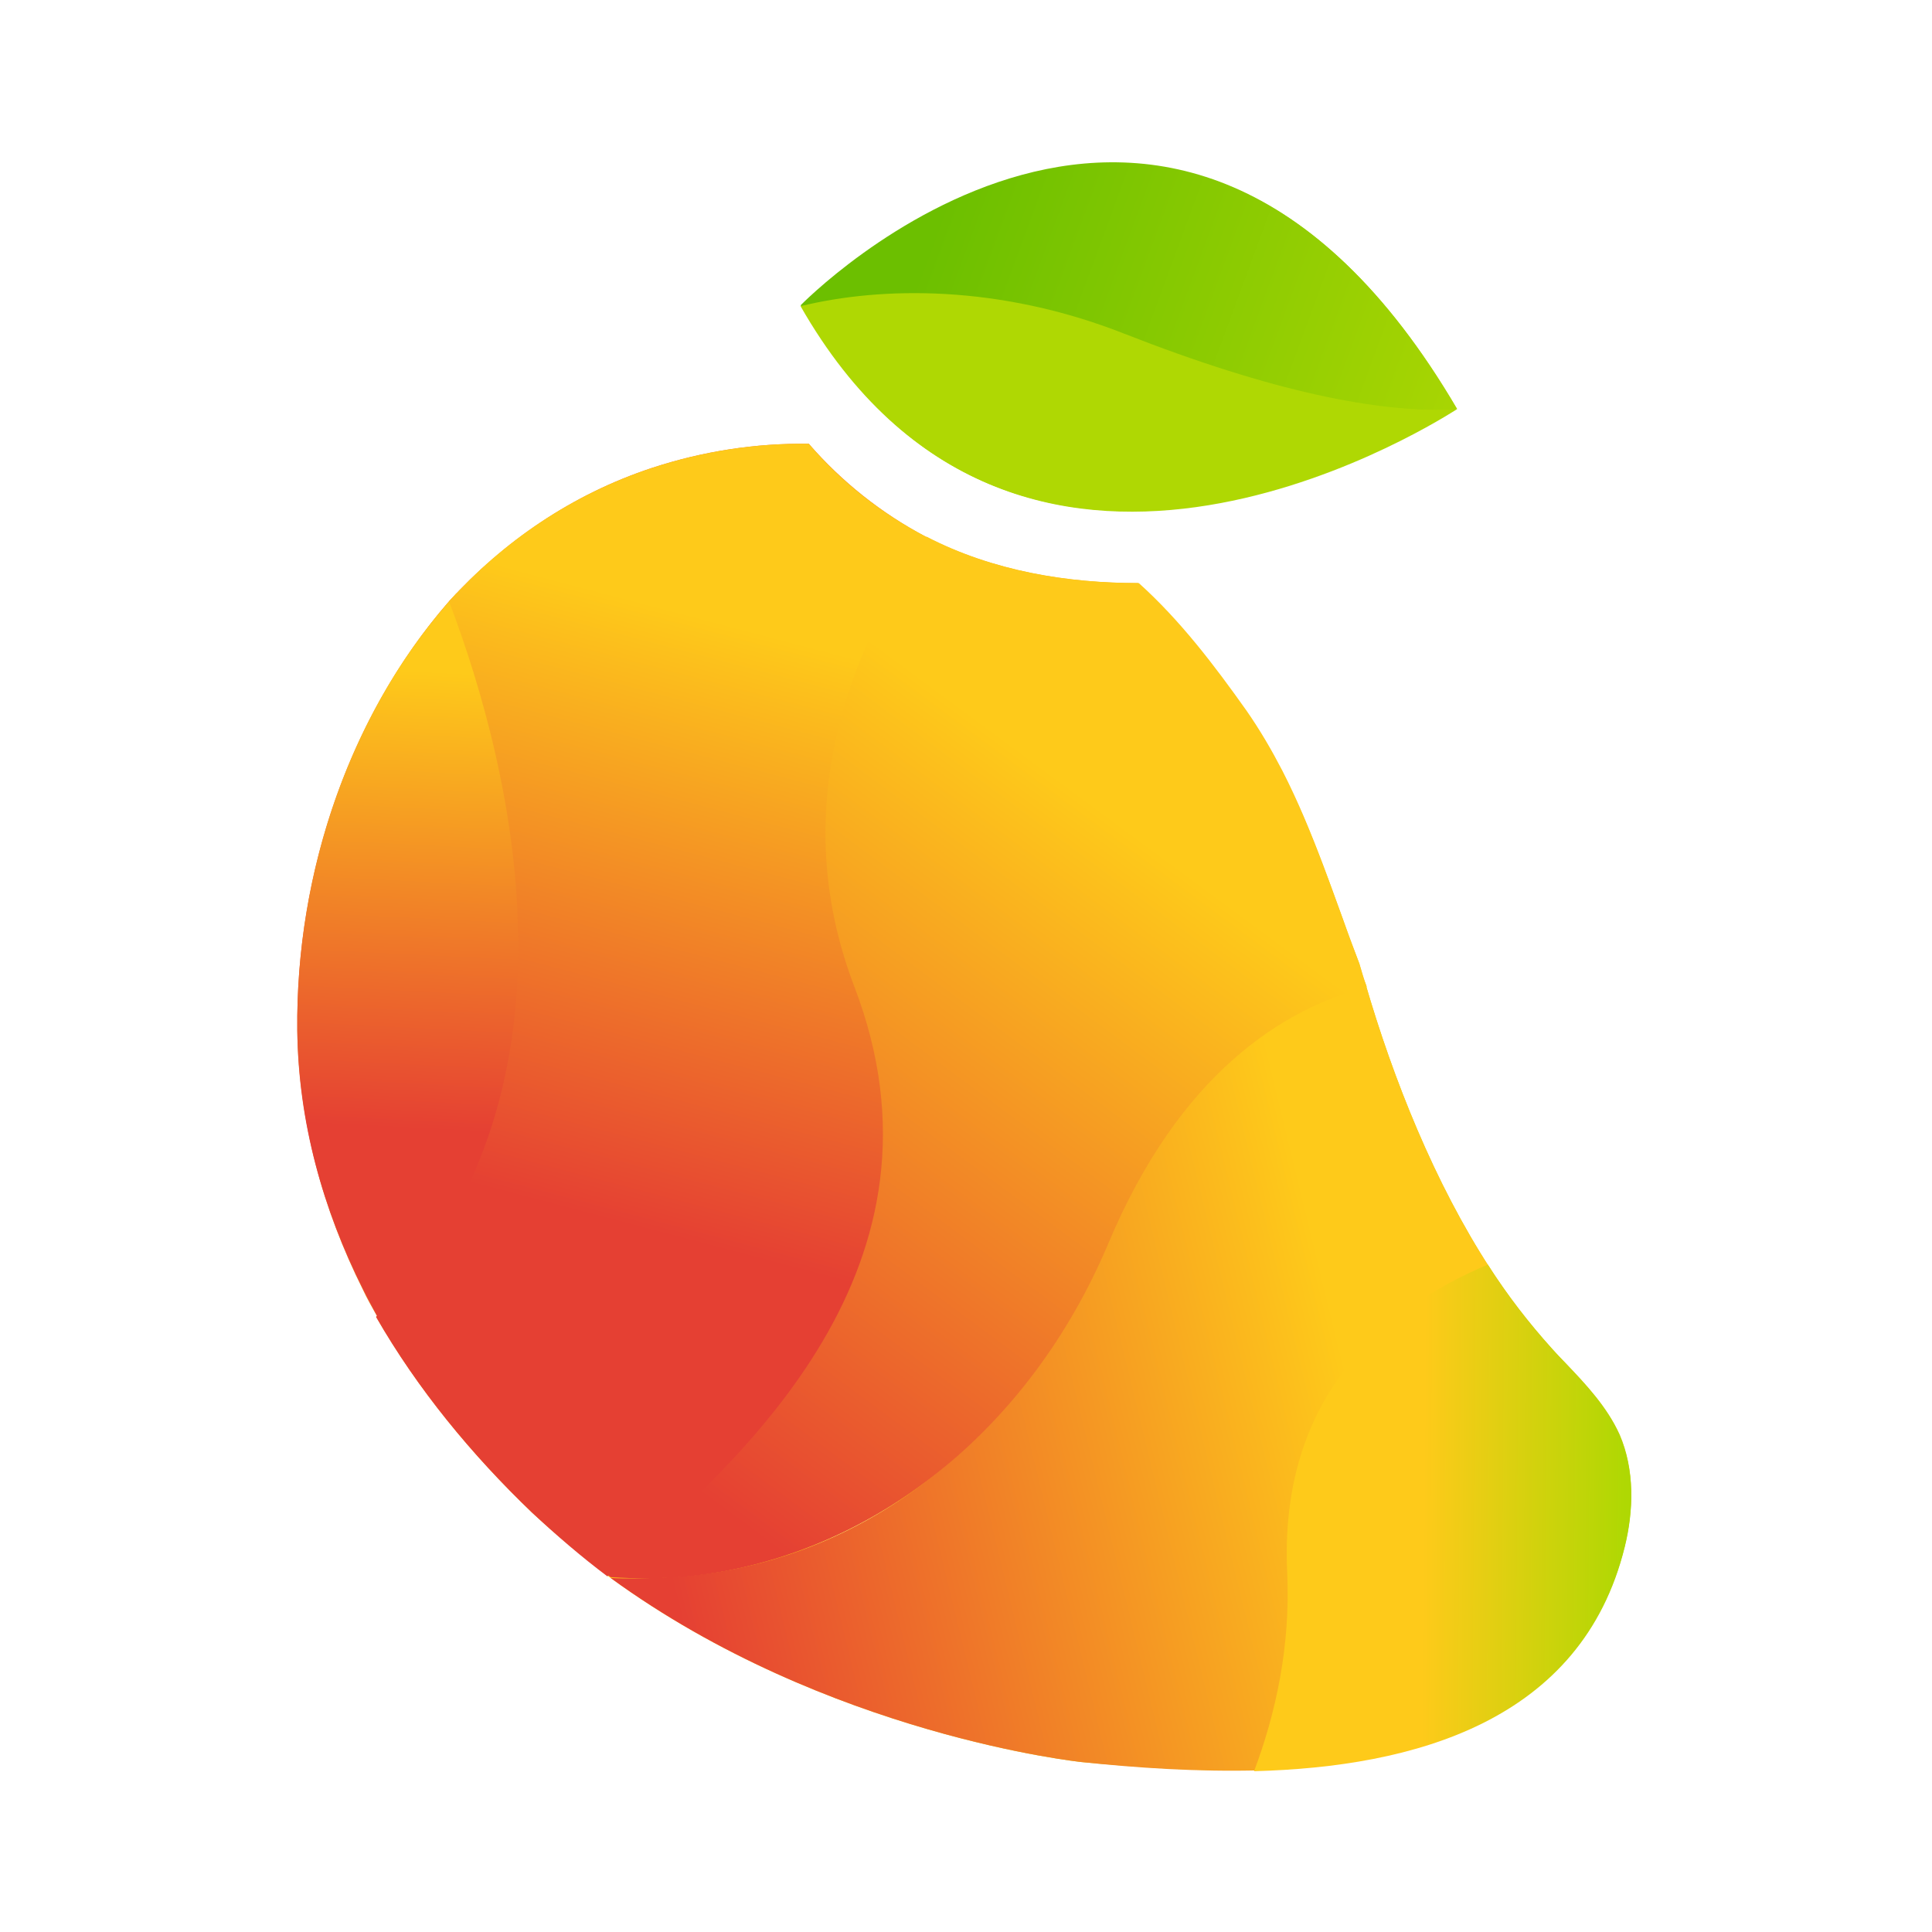
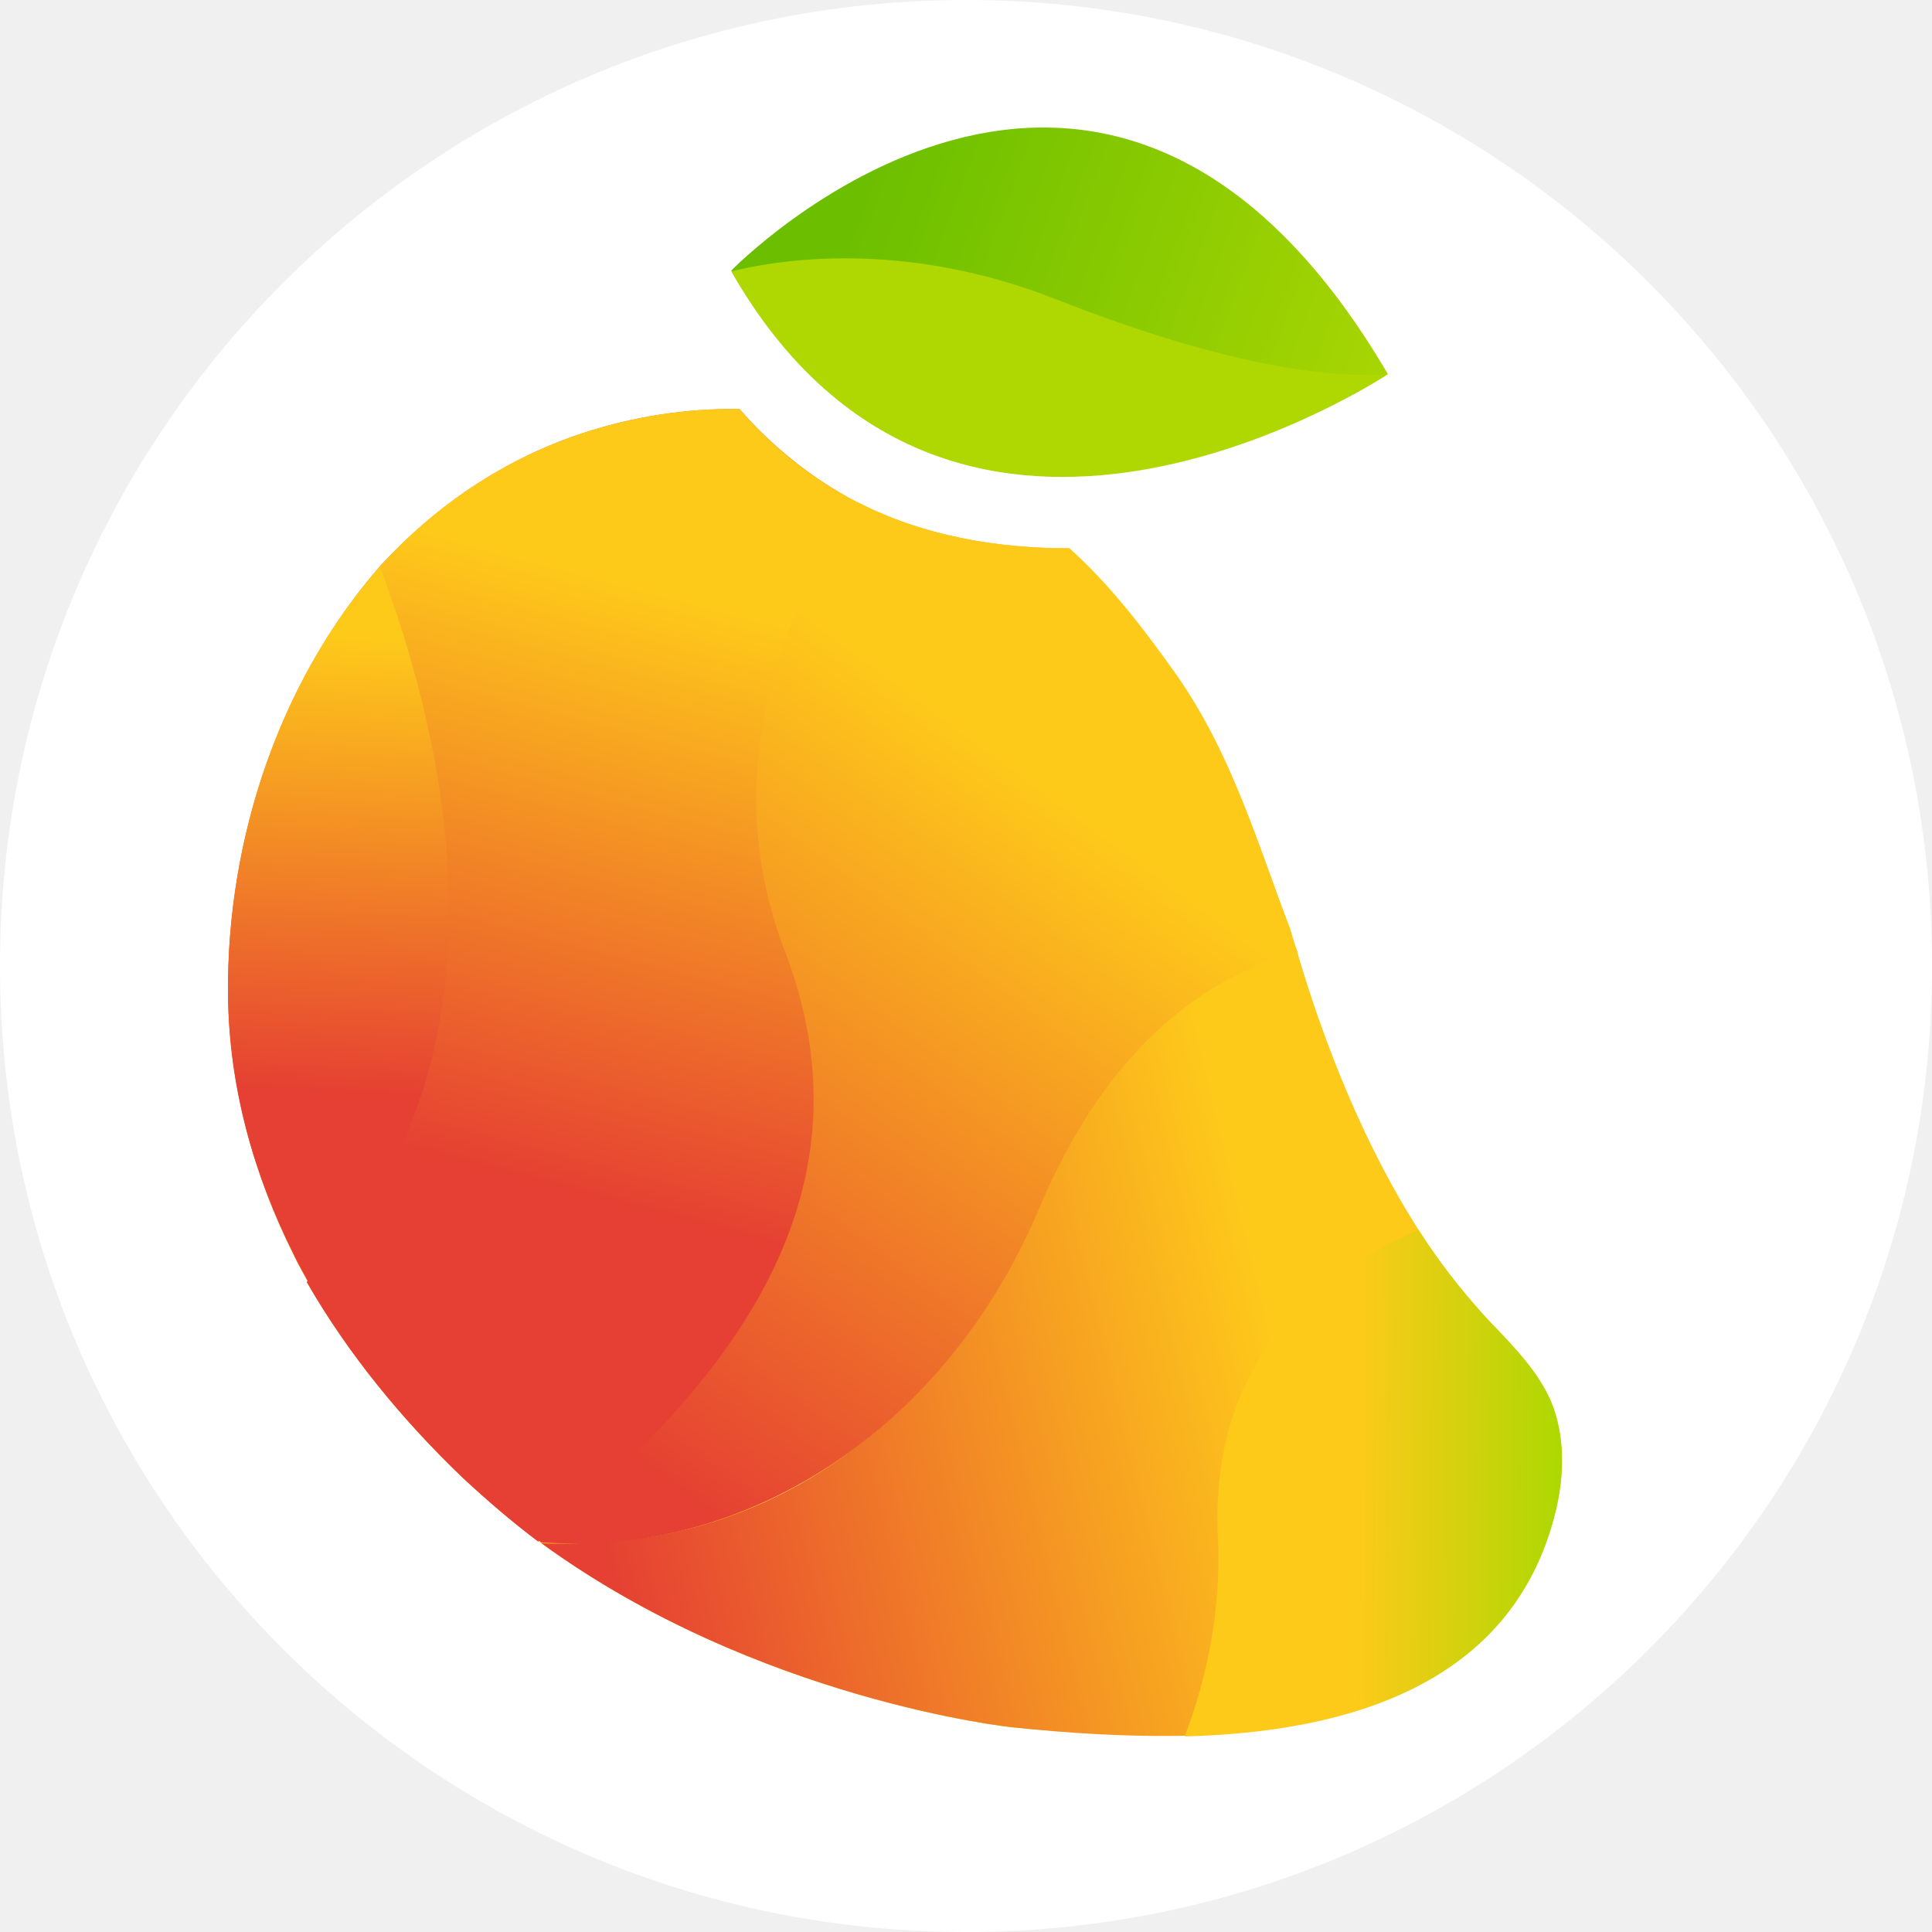
- <svg xmlns="http://www.w3.org/2000/svg" viewBox="0 0 500 500" fill="none">
-   <rect width="500" height="500" fill="white" />
-   <path fill-rule="evenodd" clip-rule="evenodd" d="M239.582 138.891C257.177 147.903 276.273 150.907 294.512 150.907C305.24 160.777 314.037 172.149 322.405 183.95C325.839 188.885 329.057 194.035 331.632 199.399C338.069 211.629 342.789 224.718 347.51 237.807C348.797 241.669 350.299 245.531 351.801 249.393C352.23 251.11 352.66 252.612 353.303 254.328C360.599 279.433 371.327 306.254 385.703 328.354C390.424 335.65 395.788 342.516 401.581 348.953C402.654 350.24 403.941 351.528 405.014 352.601C410.593 358.394 415.957 364.187 419.176 371.268C423.038 380.28 422.823 390.579 420.463 400.235C409.306 445.294 365.963 457.095 324.551 458.168C309.102 458.383 293.653 457.31 279.921 456.022C279.921 456.022 214.048 449.156 158.046 408.388L156.33 407.101C149.893 402.166 143.67 397.016 137.662 391.437C121.999 376.418 108.052 359.467 97.323 340.799L97.538 340.585C96.251 338.225 94.963 336.079 93.89 333.719C83.591 313.12 77.369 290.59 76.939 266.773C76.51 226.434 90.243 185.452 116.205 155.627C130.367 140.178 147.962 127.948 168.775 121.082C181.863 116.79 195.596 114.645 209.328 114.859C217.911 124.729 228.21 132.883 239.582 138.891ZM207.611 401.093C217.052 397.66 226.064 392.939 234.218 387.361C225.85 392.939 216.838 397.66 207.611 401.093Z" fill="url(#paint0_linear_20_98)" />
-   <path fill-rule="evenodd" clip-rule="evenodd" d="M376.477 106.276L377.12 105.847C303.524 -19.675 207.397 79.241 207.397 79.241L207.612 79.455C262.756 176.44 367.894 111.641 376.477 106.276Z" fill="url(#paint1_linear_20_98)" />
-   <path d="M285.285 322.344C265.116 370.837 226.064 402.807 179.074 407.742C178.001 407.957 165.127 408.815 158.046 408.386C214.049 449.154 279.921 456.02 279.921 456.02C294.083 457.522 309.961 458.595 326.053 458.166C331.632 443.361 334.851 426.624 333.992 407.313C331.847 362.897 357.595 339.939 385.703 328.352C371.327 306.252 360.599 279.431 353.303 254.326C331.417 260.119 303.738 278.358 285.285 322.344Z" fill="url(#paint2_linear_20_98)" />
-   <path d="M333.133 407.1C333.992 426.196 330.129 443.576 324.551 458.381C365.962 457.309 409.305 445.507 420.462 400.448C422.823 391.007 423.037 380.493 419.175 371.481C415.313 362.684 408.018 356.032 401.58 348.952C395.573 342.3 389.994 335.005 385.059 327.28C356.95 339.082 330.988 362.469 333.133 407.1Z" fill="url(#paint3_linear_20_98)" />
-   <path d="M351.802 249.39C345.365 232.439 340.001 215.274 331.847 199.396C329.058 194.031 326.054 188.882 322.621 183.947C314.253 172.145 305.455 160.559 294.727 150.903C276.489 150.903 257.178 147.899 239.798 138.887C221.988 163.992 201.819 206.691 220.272 255.398C247.737 327.278 191.949 376.414 156.331 406.883L158.047 408.17C164.699 408.599 171.565 408.599 178.217 407.956C225.422 403.021 266.404 370.192 286.788 321.914C305.241 277.927 331.847 261.191 353.733 255.398C352.875 253.252 352.446 251.321 351.802 249.39Z" fill="url(#paint4_linear_20_98)" />
-   <path d="M118.136 153.48C90.886 183.305 76.51 225.36 76.939 266.557C77.154 290.374 83.591 312.904 93.89 333.503C95.392 336.507 97.108 339.725 98.825 342.729C156.329 285.01 135.516 199.183 118.136 153.48Z" fill="url(#paint5_linear_20_98)" />
-   <path d="M221.13 255.401C202.463 206.694 222.418 164.21 240.012 139.105C228.426 133.097 217.912 124.944 209.329 114.859C195.597 114.645 181.864 116.79 168.776 121.082C147.963 127.948 130.153 140.178 116.206 155.627C133.157 200.257 153.327 284.368 97.325 340.799C108.053 359.467 122 376.418 137.663 391.437C143.886 397.231 150.323 402.81 157.189 407.959C193.022 377.276 248.595 327.282 221.13 255.401Z" fill="url(#paint6_linear_20_98)" />
-   <path d="M290.436 87.179C329.273 102.413 356.523 106.705 376.264 106.061L376.907 105.632C303.31 -19.89 207.184 79.026 207.184 79.026L207.398 79.24C227.997 75.592 258.251 74.52 290.436 87.179Z" fill="url(#paint7_linear_20_98)" />
-   <path d="M290.865 86.321C258.68 73.662 228.212 74.091 207.184 79.24C262.542 176.225 367.466 111.64 376.264 106.061C356.523 106.705 329.702 101.555 290.865 86.321Z" fill="url(#paint8_linear_20_98)" />
+ <svg xmlns="http://www.w3.org/2000/svg" width="500" height="500" viewBox="0 0 500 500" fill="none">
+   <rect width="500" height="500" rx="250" fill="white" />
+   <path fill-rule="evenodd" clip-rule="evenodd" d="M221.652 129.891C239.247 138.903 258.344 141.907 276.582 141.907C287.31 151.777 296.108 163.149 304.476 174.95C307.909 179.885 311.127 185.035 313.702 190.399C320.139 202.629 324.86 215.718 329.58 228.807C330.868 232.669 332.37 236.531 333.872 240.393C334.301 242.11 334.73 243.612 335.374 245.328C342.669 270.433 353.397 297.254 367.773 319.354C372.494 326.65 377.858 333.516 383.651 339.953C384.724 341.24 386.012 342.528 387.084 343.601C392.663 349.394 398.027 355.187 401.246 362.268C405.108 371.28 404.894 381.579 402.533 391.235C391.376 436.294 348.033 448.095 306.621 449.168C291.173 449.383 275.724 448.31 261.991 447.022C261.991 447.022 196.119 440.156 140.117 399.388L138.4 398.101C131.963 393.166 125.74 388.016 119.733 382.437C104.069 367.418 90.122 350.467 79.394 331.799L79.608 331.585C78.321 329.225 77.034 327.079 75.961 324.719C65.661 304.12 59.439 281.59 59.01 257.773C58.581 217.434 72.313 176.452 98.276 146.627C112.437 131.178 130.032 118.948 150.845 112.082C163.934 107.79 177.666 105.645 191.398 105.859C199.981 115.729 210.28 123.883 221.652 129.891ZM189.682 392.093C199.123 388.66 208.135 383.939 216.288 378.361C207.92 383.939 198.908 388.66 189.682 392.093Z" fill="url(#paint0_linear_20_98)" />
+   <path fill-rule="evenodd" clip-rule="evenodd" d="M358.547 97.276L359.191 96.847C285.594 -28.675 189.467 70.241 189.467 70.241L189.682 70.455C244.826 167.44 349.964 102.641 358.547 97.276Z" fill="url(#paint1_linear_20_98)" />
+   <path d="M267.356 313.344C247.186 361.837 208.135 393.807 161.144 398.742C160.072 398.957 147.197 399.815 140.117 399.386C196.119 440.154 261.991 447.02 261.991 447.02C276.153 448.522 292.031 449.595 308.124 449.166C313.702 434.361 316.921 417.624 316.063 398.313C313.917 353.897 339.665 330.939 367.773 319.352C353.397 297.252 342.669 270.431 335.374 245.326C313.488 251.119 285.808 269.358 267.356 313.344Z" fill="url(#paint2_linear_20_98)" />
+   <path d="M315.204 398.1C316.062 417.196 312.2 434.576 306.621 449.381C348.032 448.309 391.375 436.507 402.533 391.448C404.893 382.007 405.108 371.493 401.245 362.481C397.383 353.684 390.088 347.032 383.651 339.952C377.643 333.3 372.064 326.005 367.129 318.28C339.021 330.082 313.058 353.469 315.204 398.1Z" fill="url(#paint3_linear_20_98)" />
+   <path d="M333.872 240.39C327.435 223.439 322.071 206.274 313.918 190.396C311.128 185.031 308.124 179.882 304.691 174.947C296.323 163.145 287.526 151.559 276.797 141.903C258.559 141.903 239.248 138.899 221.868 129.887C204.059 154.992 183.889 197.691 202.342 246.398C229.807 318.278 174.019 367.414 138.401 397.883L140.117 399.17C146.769 399.599 153.635 399.599 160.287 398.956C207.492 394.021 248.474 361.192 268.858 312.914C287.311 268.927 313.918 252.191 335.804 246.398C334.945 244.252 334.516 242.321 333.872 240.39Z" fill="url(#paint4_linear_20_98)" />
+   <path d="M100.206 144.48C72.956 174.305 58.58 216.36 59.009 257.557C59.224 281.374 65.661 303.904 75.96 324.503C77.462 327.507 79.179 330.725 80.895 333.729C138.4 276.01 117.586 190.183 100.206 144.48Z" fill="url(#paint5_linear_20_98)" />
+   <path d="M203.201 246.401C184.533 197.694 204.488 155.21 222.083 130.105C210.496 124.097 199.982 115.944 191.399 105.859C177.667 105.645 163.935 107.79 150.846 112.082C130.033 118.948 112.224 131.178 98.277 146.627C115.228 191.257 135.397 275.368 79.395 331.799C90.123 350.467 104.07 367.418 119.734 382.437C125.956 388.231 132.393 393.81 139.259 398.959C175.092 368.276 230.665 318.282 203.201 246.401Z" fill="url(#paint6_linear_20_98)" />
+   <path d="M272.507 78.179C311.343 93.413 338.594 97.705 358.334 97.061L358.978 96.632C285.381 -28.89 189.254 70.026 189.254 70.026L189.469 70.24C210.067 66.592 240.321 65.52 272.507 78.179Z" fill="url(#paint7_linear_20_98)" />
+   <path d="M272.936 77.321C240.75 64.662 210.282 65.091 189.254 70.24C244.613 167.225 349.537 102.64 358.334 97.061C338.594 97.705 311.773 92.555 272.936 77.321Z" fill="url(#paint8_linear_20_98)" />
  <defs>
-     <linearGradient id="paint0_linear_20_98" x1="37.889" y1="167.161" x2="487.554" y2="436.623" gradientUnits="userSpaceOnUse">
+     <linearGradient id="paint0_linear_20_98" x1="19.959" y1="158.161" x2="469.624" y2="427.623" gradientUnits="userSpaceOnUse">
      <stop stop-color="#E54033" />
      <stop offset="0.49" stop-color="#FECA1A" />
      <stop offset="1" stop-color="#AFD803" />
    </linearGradient>
-     <linearGradient id="paint1_linear_20_98" x1="69477.5" y1="71258.3" x2="41327.1" y2="42301.7" gradientUnits="userSpaceOnUse">
+     <linearGradient id="paint1_linear_20_98" x1="69459.6" y1="71249.3" x2="41309.2" y2="42292.7" gradientUnits="userSpaceOnUse">
      <stop offset="0.15" stop-color="#6CBF00" />
      <stop offset="1" stop-color="#AFD803" />
    </linearGradient>
-     <linearGradient id="paint2_linear_20_98" x1="111.628" y1="411.657" x2="393.393" y2="343.146" gradientUnits="userSpaceOnUse">
+     <linearGradient id="paint2_linear_20_98" x1="93.698" y1="402.657" x2="375.463" y2="334.146" gradientUnits="userSpaceOnUse">
      <stop offset="0.21" stop-color="#E54033" />
      <stop offset="0.84" stop-color="#FECA1A" />
    </linearGradient>
-     <linearGradient id="paint3_linear_20_98" x1="333.616" y1="392.645" x2="420.558" y2="393.296" gradientUnits="userSpaceOnUse">
+     <linearGradient id="paint3_linear_20_98" x1="315.687" y1="383.645" x2="402.628" y2="384.296" gradientUnits="userSpaceOnUse">
      <stop stop-color="#FECA1A" />
      <stop offset="0.4" stop-color="#FECA1A" />
      <stop offset="1" stop-color="#AFD803" />
    </linearGradient>
-     <linearGradient id="paint4_linear_20_98" x1="136.831" y1="413.412" x2="315.081" y2="172.093" gradientUnits="userSpaceOnUse">
+     <linearGradient id="paint4_linear_20_98" x1="118.901" y1="404.412" x2="297.151" y2="163.093" gradientUnits="userSpaceOnUse">
      <stop offset="0.16" stop-color="#E54033" />
      <stop offset="0.84" stop-color="#FECA1A" />
    </linearGradient>
-     <linearGradient id="paint5_linear_20_98" x1="110.863" y1="173.627" x2="102.97" y2="329.495" gradientUnits="userSpaceOnUse">
+     <linearGradient id="paint5_linear_20_98" x1="92.934" y1="164.627" x2="85.04" y2="320.495" gradientUnits="userSpaceOnUse">
      <stop stop-color="#FECA1A" />
      <stop offset="0.76" stop-color="#E54033" />
    </linearGradient>
-     <linearGradient id="paint6_linear_20_98" x1="198.062" y1="133.154" x2="150.457" y2="313.922" gradientUnits="userSpaceOnUse">
+     <linearGradient id="paint6_linear_20_98" x1="180.133" y1="124.154" x2="132.527" y2="304.922" gradientUnits="userSpaceOnUse">
      <stop offset="0.16" stop-color="#FECA1A" />
      <stop offset="1" stop-color="#E54033" />
    </linearGradient>
-     <linearGradient id="paint7_linear_20_98" x1="216.505" y1="46.602" x2="392.767" y2="111.572" gradientUnits="userSpaceOnUse">
+     <linearGradient id="paint7_linear_20_98" x1="198.575" y1="37.602" x2="374.837" y2="102.572" gradientUnits="userSpaceOnUse">
      <stop offset="0.15" stop-color="#6CBF00" />
      <stop offset="1" stop-color="#AFD803" />
    </linearGradient>
-     <linearGradient id="paint8_linear_20_98" x1="69474.9" y1="71260.3" x2="41324.5" y2="42303.6" gradientUnits="userSpaceOnUse">
+     <linearGradient id="paint8_linear_20_98" x1="69457" y1="71251.3" x2="41306.6" y2="42294.6" gradientUnits="userSpaceOnUse">
      <stop offset="0.15" stop-color="#6CBF00" />
      <stop offset="1" stop-color="#AFD803" />
    </linearGradient>
  </defs>
</svg>
